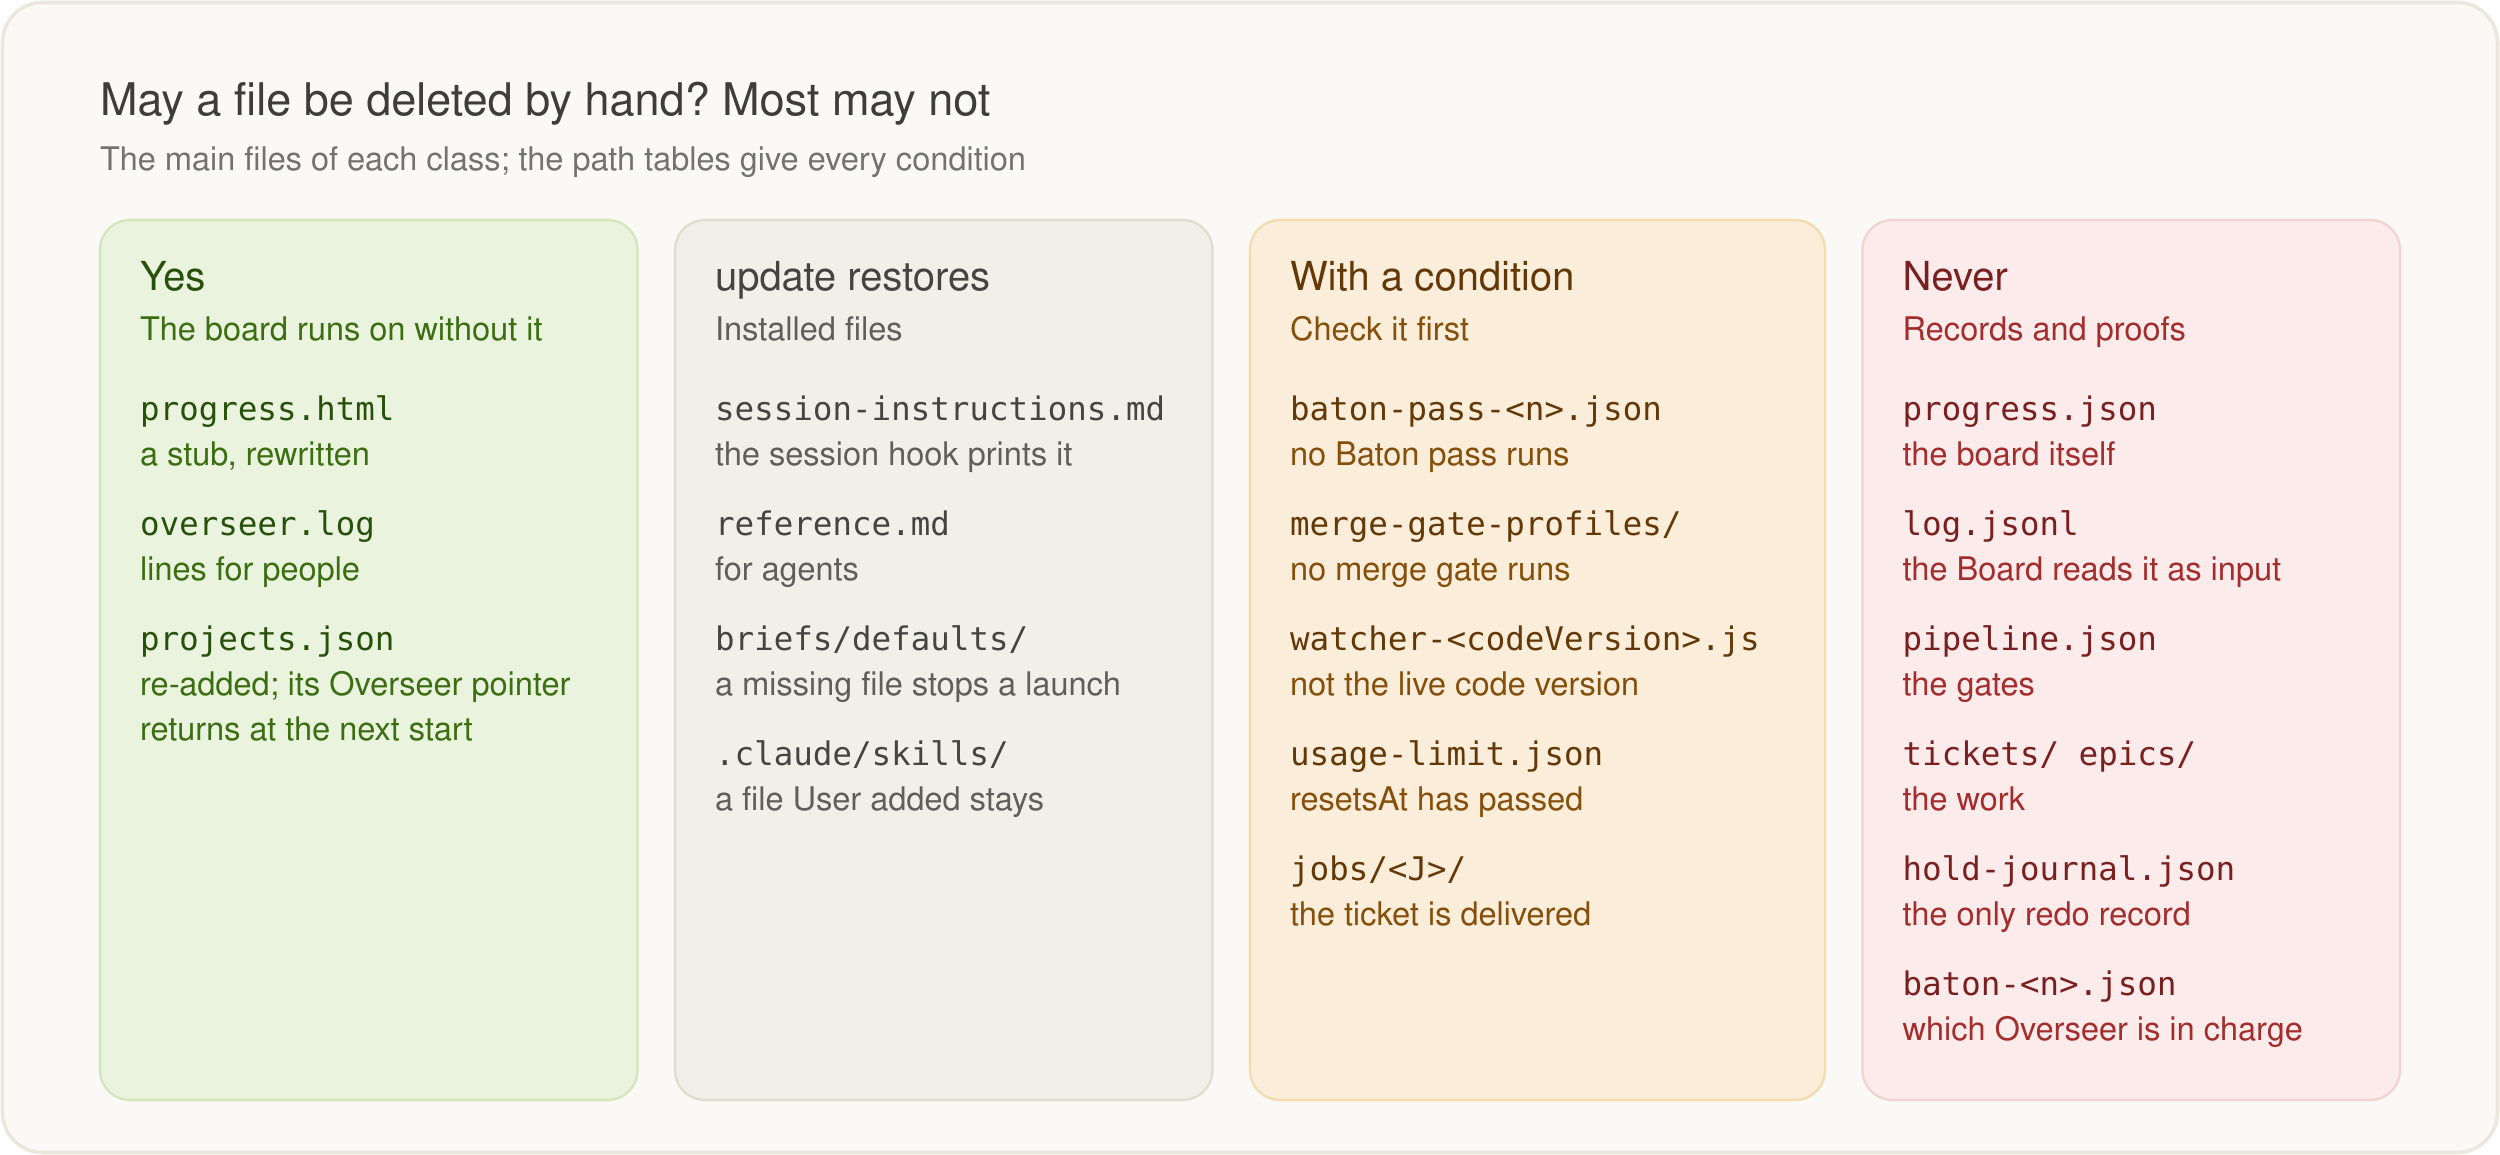
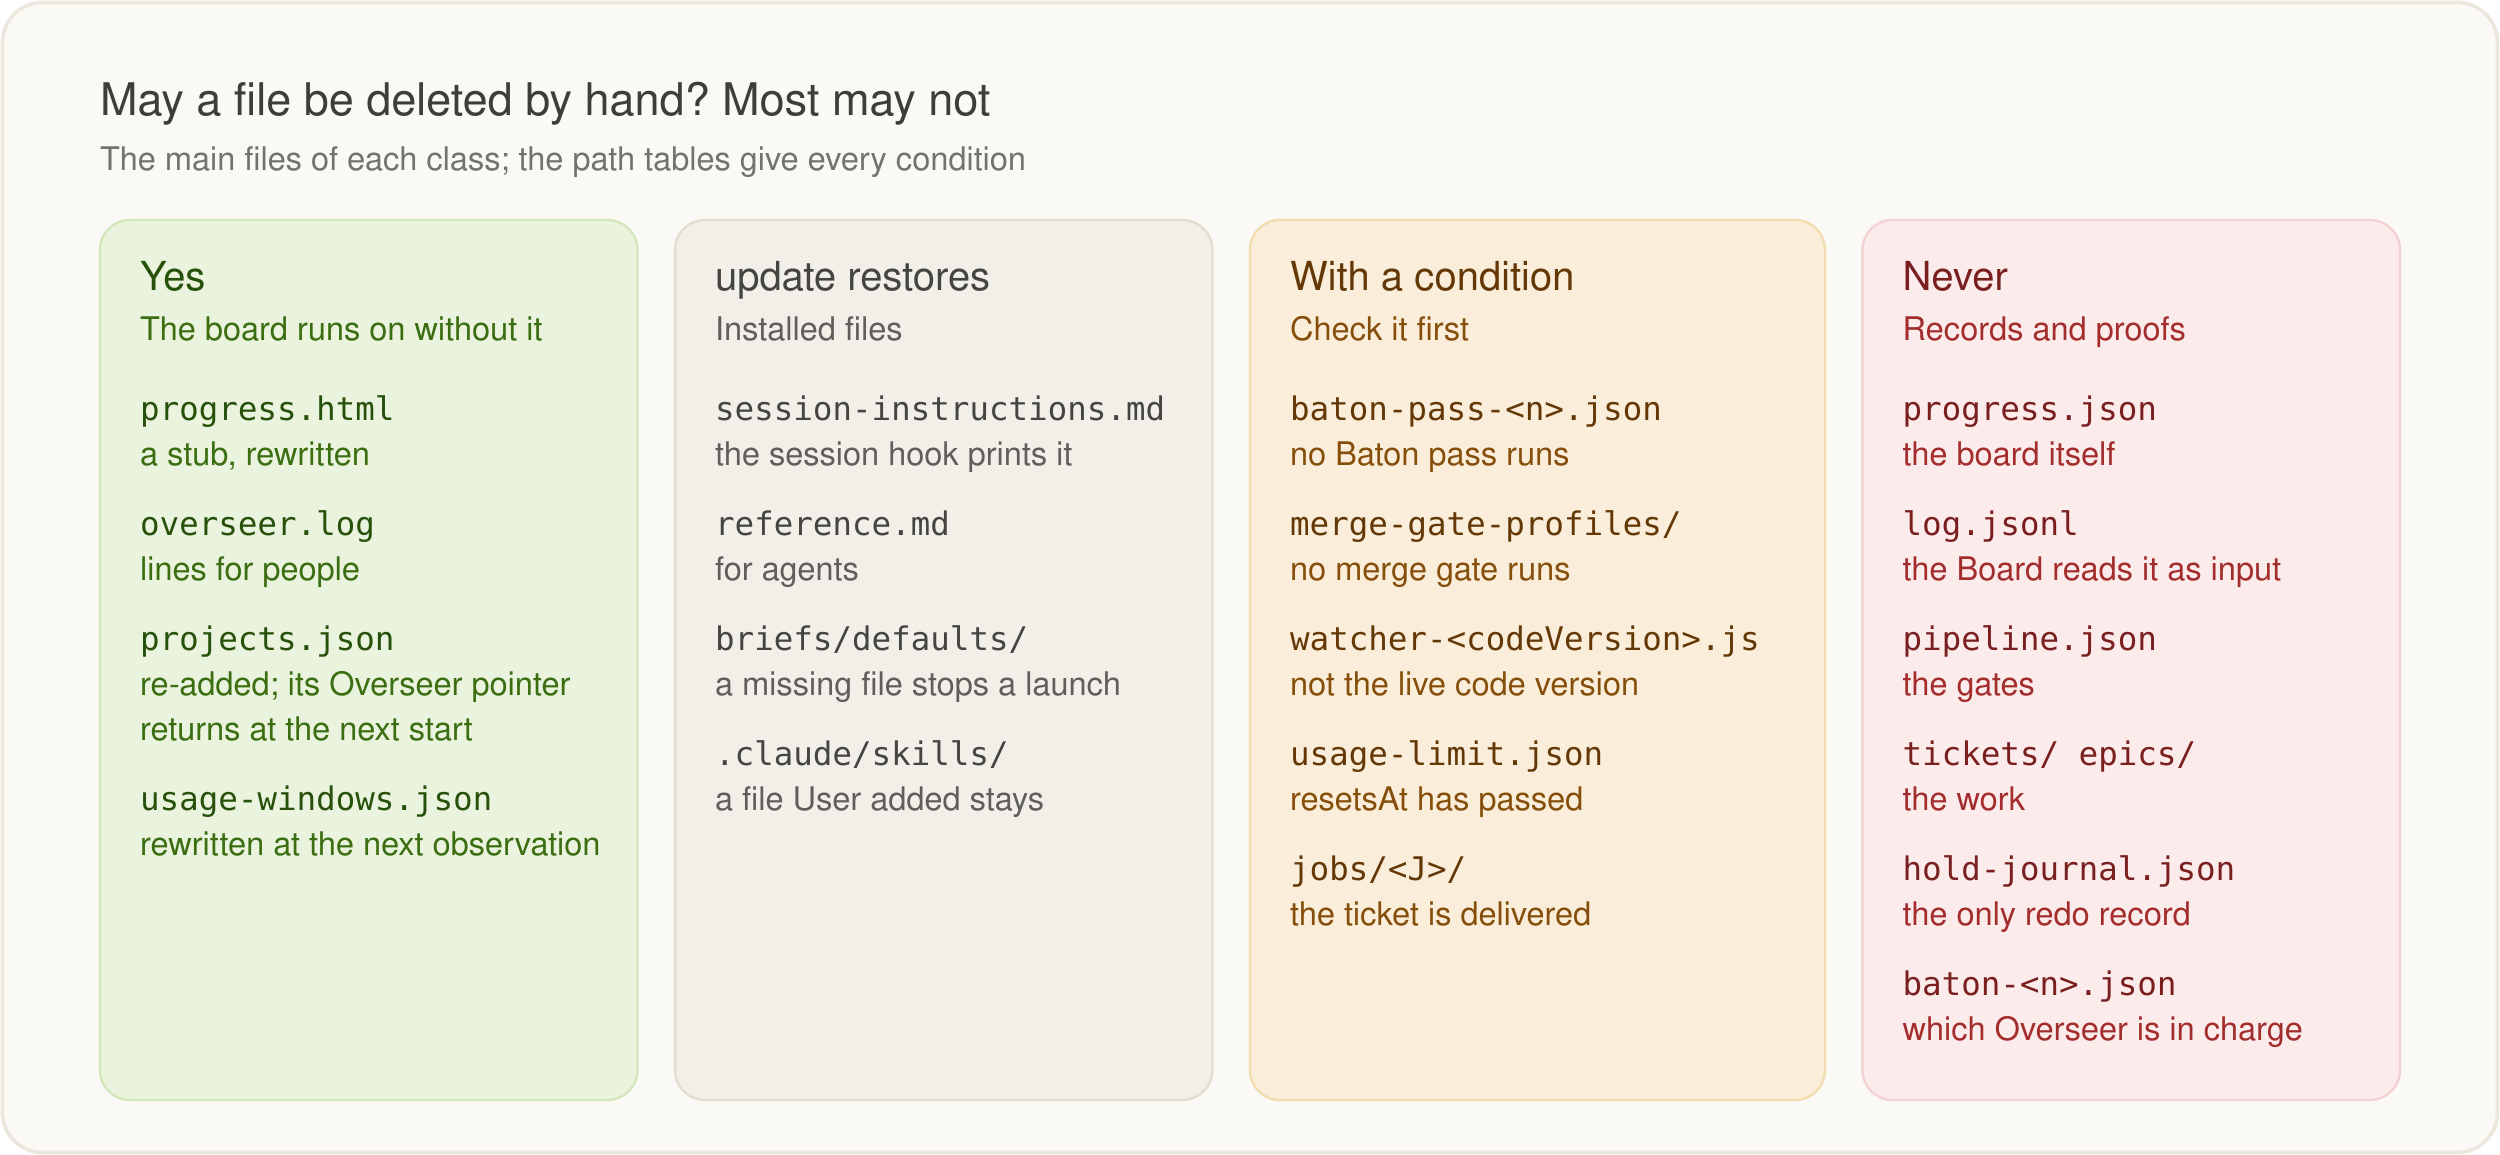
<svg xmlns="http://www.w3.org/2000/svg" width="1000" height="462" viewBox="0 0 1000 462" role="img" font-family="-apple-system,BlinkMacSystemFont,'Segoe UI',Helvetica,Arial,sans-serif">
  <defs>
    <marker id="ah" markerWidth="9" markerHeight="9" refX="6" refY="4.5" orient="auto">
      <path d="M0,0 L8,4.5 L0,9 z" fill="#73726c" />
    </marker>
  </defs>
  <rect x="1" y="1" width="998" height="460" rx="16" fill="#FAF9F5" stroke="#ECE7DC" stroke-width="1.5" />
  <text x="40" y="46" font-size="18" font-weight="500" fill="#3d3d3a" text-anchor="start">May a file be deleted by hand? Most may not</text>
  <text x="40" y="68" font-size="13" font-weight="400" fill="#73726c" text-anchor="start">The main files of each class; the path tables give every condition</text>
  <rect x="40" y="88" width="215" height="352" rx="12" fill="#EAF3DE" stroke="#D3E6BC" />
  <text x="56" y="116" font-size="16" font-weight="500" fill="#27500A" text-anchor="start">Yes</text>
  <text x="56" y="136" font-size="13" font-weight="400" fill="#3B6D11" text-anchor="start">The board runs on without it</text>
  <text x="56" y="168" font-size="13" font-weight="500" fill="#27500A" text-anchor="start" font-family="ui-monospace,Menlo,Consolas,monospace">progress.html</text>
  <text x="56" y="186" font-size="13" font-weight="400" fill="#3B6D11" text-anchor="start">a stub, rewritten</text>
  <text x="56" y="214" font-size="13" font-weight="500" fill="#27500A" text-anchor="start" font-family="ui-monospace,Menlo,Consolas,monospace">overseer.log</text>
  <text x="56" y="232" font-size="13" font-weight="400" fill="#3B6D11" text-anchor="start">lines for people</text>
  <text x="56" y="260" font-size="13" font-weight="500" fill="#27500A" text-anchor="start" font-family="ui-monospace,Menlo,Consolas,monospace">projects.json</text>
  <text x="56" y="278" font-size="13" font-weight="400" fill="#3B6D11" text-anchor="start">re-added; its Overseer pointer</text>
  <text x="56" y="296" font-size="13" font-weight="400" fill="#3B6D11" text-anchor="start">returns at the next start</text>
+   <text x="56" y="324" font-size="13" font-weight="500" fill="#27500A" text-anchor="start" font-family="ui-monospace,Menlo,Consolas,monospace">usage-windows.json</text>
+   <text x="56" y="342" font-size="13" font-weight="400" fill="#3B6D11" text-anchor="start">rewritten at the next observation</text>
  <rect x="270" y="88" width="215" height="352" rx="12" fill="#F1EFE8" stroke="#E1DDD0" />
  <text x="286" y="116" font-size="16" font-weight="500" fill="#444441" text-anchor="start">update restores</text>
  <text x="286" y="136" font-size="13" font-weight="400" fill="#5F5E5A" text-anchor="start">Installed files</text>
  <text x="286" y="168" font-size="13" font-weight="500" fill="#444441" text-anchor="start" font-family="ui-monospace,Menlo,Consolas,monospace">session-instructions.md</text>
  <text x="286" y="186" font-size="13" font-weight="400" fill="#5F5E5A" text-anchor="start">the session hook prints it</text>
  <text x="286" y="214" font-size="13" font-weight="500" fill="#444441" text-anchor="start" font-family="ui-monospace,Menlo,Consolas,monospace">reference.md</text>
  <text x="286" y="232" font-size="13" font-weight="400" fill="#5F5E5A" text-anchor="start">for agents</text>
  <text x="286" y="260" font-size="13" font-weight="500" fill="#444441" text-anchor="start" font-family="ui-monospace,Menlo,Consolas,monospace">briefs/defaults/</text>
  <text x="286" y="278" font-size="13" font-weight="400" fill="#5F5E5A" text-anchor="start">a missing file stops a launch</text>
  <text x="286" y="306" font-size="13" font-weight="500" fill="#444441" text-anchor="start" font-family="ui-monospace,Menlo,Consolas,monospace">.claude/skills/</text>
  <text x="286" y="324" font-size="13" font-weight="400" fill="#5F5E5A" text-anchor="start">a file User added stays</text>
  <rect x="500" y="88" width="230" height="352" rx="12" fill="#FAEEDA" stroke="#F2DDB0" />
  <text x="516" y="116" font-size="16" font-weight="500" fill="#633806" text-anchor="start">With a condition</text>
  <text x="516" y="136" font-size="13" font-weight="400" fill="#854F0B" text-anchor="start">Check it first</text>
  <text x="516" y="168" font-size="13" font-weight="500" fill="#633806" text-anchor="start" font-family="ui-monospace,Menlo,Consolas,monospace">baton-pass-&lt;n&gt;.json</text>
  <text x="516" y="186" font-size="13" font-weight="400" fill="#854F0B" text-anchor="start">no Baton pass runs</text>
  <text x="516" y="214" font-size="13" font-weight="500" fill="#633806" text-anchor="start" font-family="ui-monospace,Menlo,Consolas,monospace">merge-gate-profiles/</text>
  <text x="516" y="232" font-size="13" font-weight="400" fill="#854F0B" text-anchor="start">no merge gate runs</text>
  <text x="516" y="260" font-size="13" font-weight="500" fill="#633806" text-anchor="start" font-family="ui-monospace,Menlo,Consolas,monospace">watcher-&lt;codeVersion&gt;.js</text>
  <text x="516" y="278" font-size="13" font-weight="400" fill="#854F0B" text-anchor="start">not the live code version</text>
  <text x="516" y="306" font-size="13" font-weight="500" fill="#633806" text-anchor="start" font-family="ui-monospace,Menlo,Consolas,monospace">usage-limit.json</text>
  <text x="516" y="324" font-size="13" font-weight="400" fill="#854F0B" text-anchor="start">resetsAt has passed</text>
  <text x="516" y="352" font-size="13" font-weight="500" fill="#633806" text-anchor="start" font-family="ui-monospace,Menlo,Consolas,monospace">jobs/&lt;J&gt;/</text>
  <text x="516" y="370" font-size="13" font-weight="400" fill="#854F0B" text-anchor="start">the ticket is delivered</text>
  <rect x="745" y="88" width="215" height="352" rx="12" fill="#FCEBEB" stroke="#F3D2D2" />
  <text x="761" y="116" font-size="16" font-weight="500" fill="#791F1F" text-anchor="start">Never</text>
  <text x="761" y="136" font-size="13" font-weight="400" fill="#A32D2D" text-anchor="start">Records and proofs</text>
  <text x="761" y="168" font-size="13" font-weight="500" fill="#791F1F" text-anchor="start" font-family="ui-monospace,Menlo,Consolas,monospace">progress.json</text>
  <text x="761" y="186" font-size="13" font-weight="400" fill="#A32D2D" text-anchor="start">the board itself</text>
  <text x="761" y="214" font-size="13" font-weight="500" fill="#791F1F" text-anchor="start" font-family="ui-monospace,Menlo,Consolas,monospace">log.jsonl</text>
  <text x="761" y="232" font-size="13" font-weight="400" fill="#A32D2D" text-anchor="start">the Board reads it as input</text>
  <text x="761" y="260" font-size="13" font-weight="500" fill="#791F1F" text-anchor="start" font-family="ui-monospace,Menlo,Consolas,monospace">pipeline.json</text>
  <text x="761" y="278" font-size="13" font-weight="400" fill="#A32D2D" text-anchor="start">the gates</text>
  <text x="761" y="306" font-size="13" font-weight="500" fill="#791F1F" text-anchor="start" font-family="ui-monospace,Menlo,Consolas,monospace">tickets/  epics/</text>
  <text x="761" y="324" font-size="13" font-weight="400" fill="#A32D2D" text-anchor="start">the work</text>
  <text x="761" y="352" font-size="13" font-weight="500" fill="#791F1F" text-anchor="start" font-family="ui-monospace,Menlo,Consolas,monospace">hold-journal.json</text>
  <text x="761" y="370" font-size="13" font-weight="400" fill="#A32D2D" text-anchor="start">the only redo record</text>
  <text x="761" y="398" font-size="13" font-weight="500" fill="#791F1F" text-anchor="start" font-family="ui-monospace,Menlo,Consolas,monospace">baton-&lt;n&gt;.json</text>
  <text x="761" y="416" font-size="13" font-weight="400" fill="#A32D2D" text-anchor="start">which Overseer is in charge</text>
</svg>
